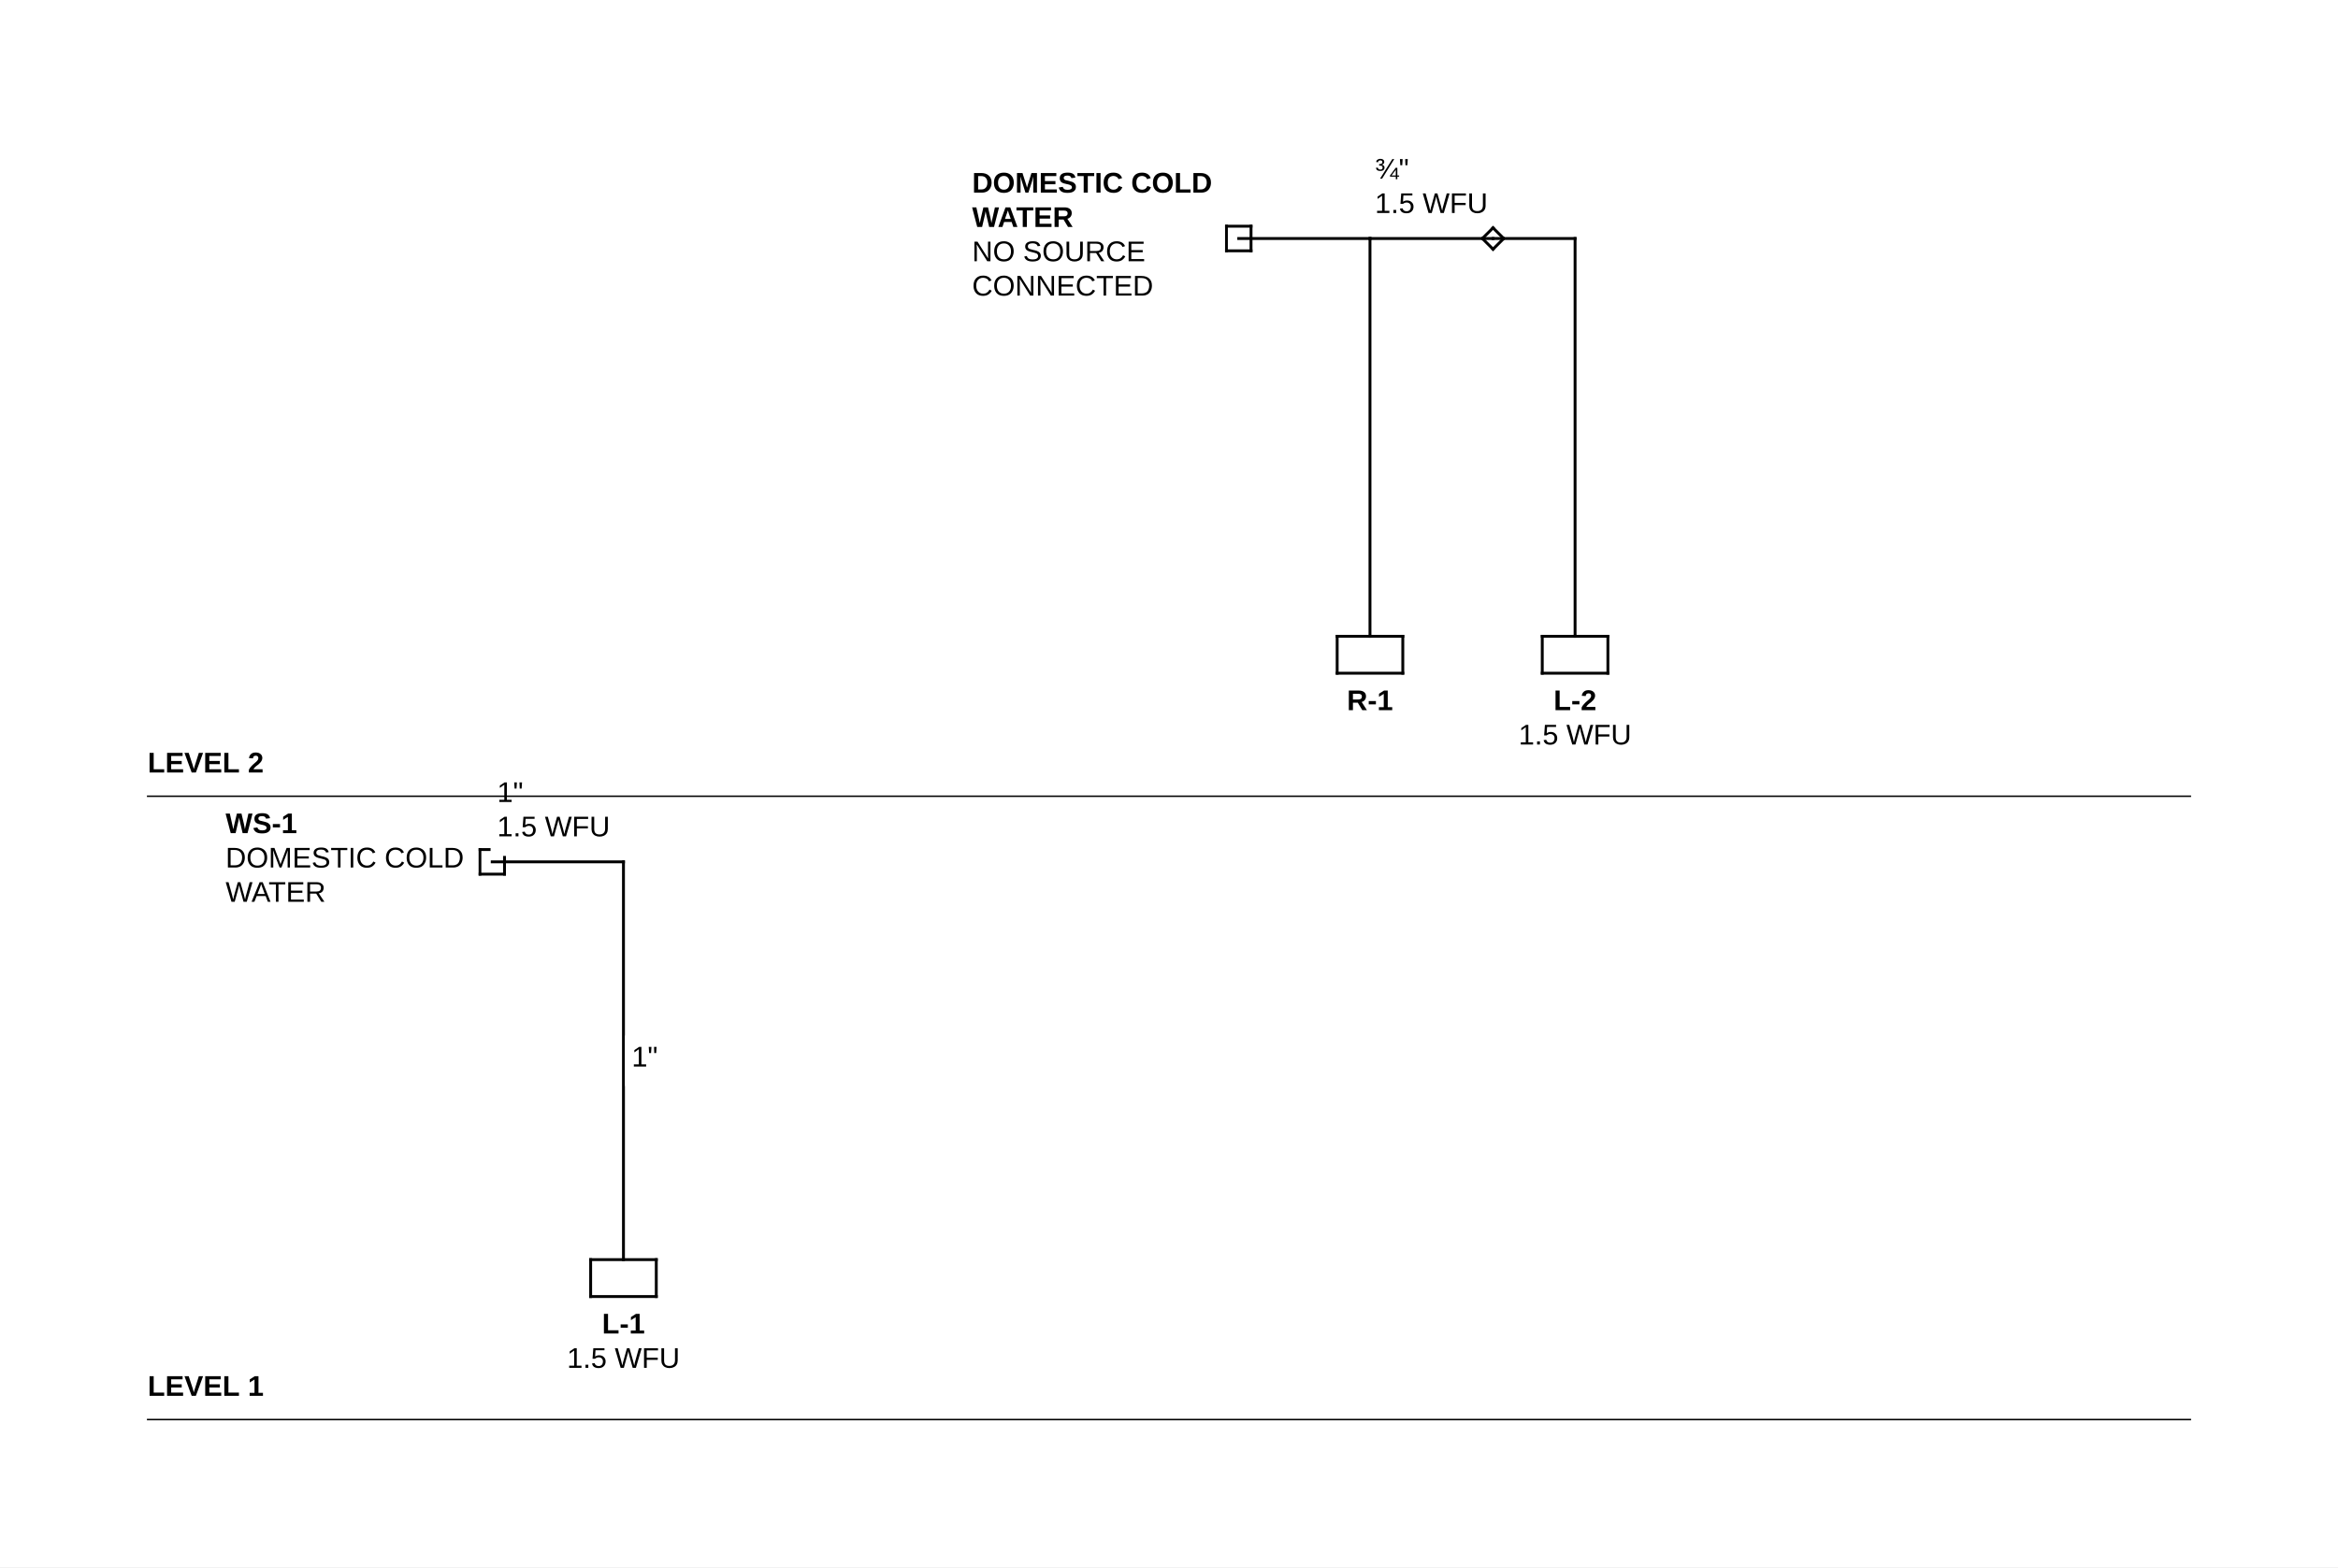
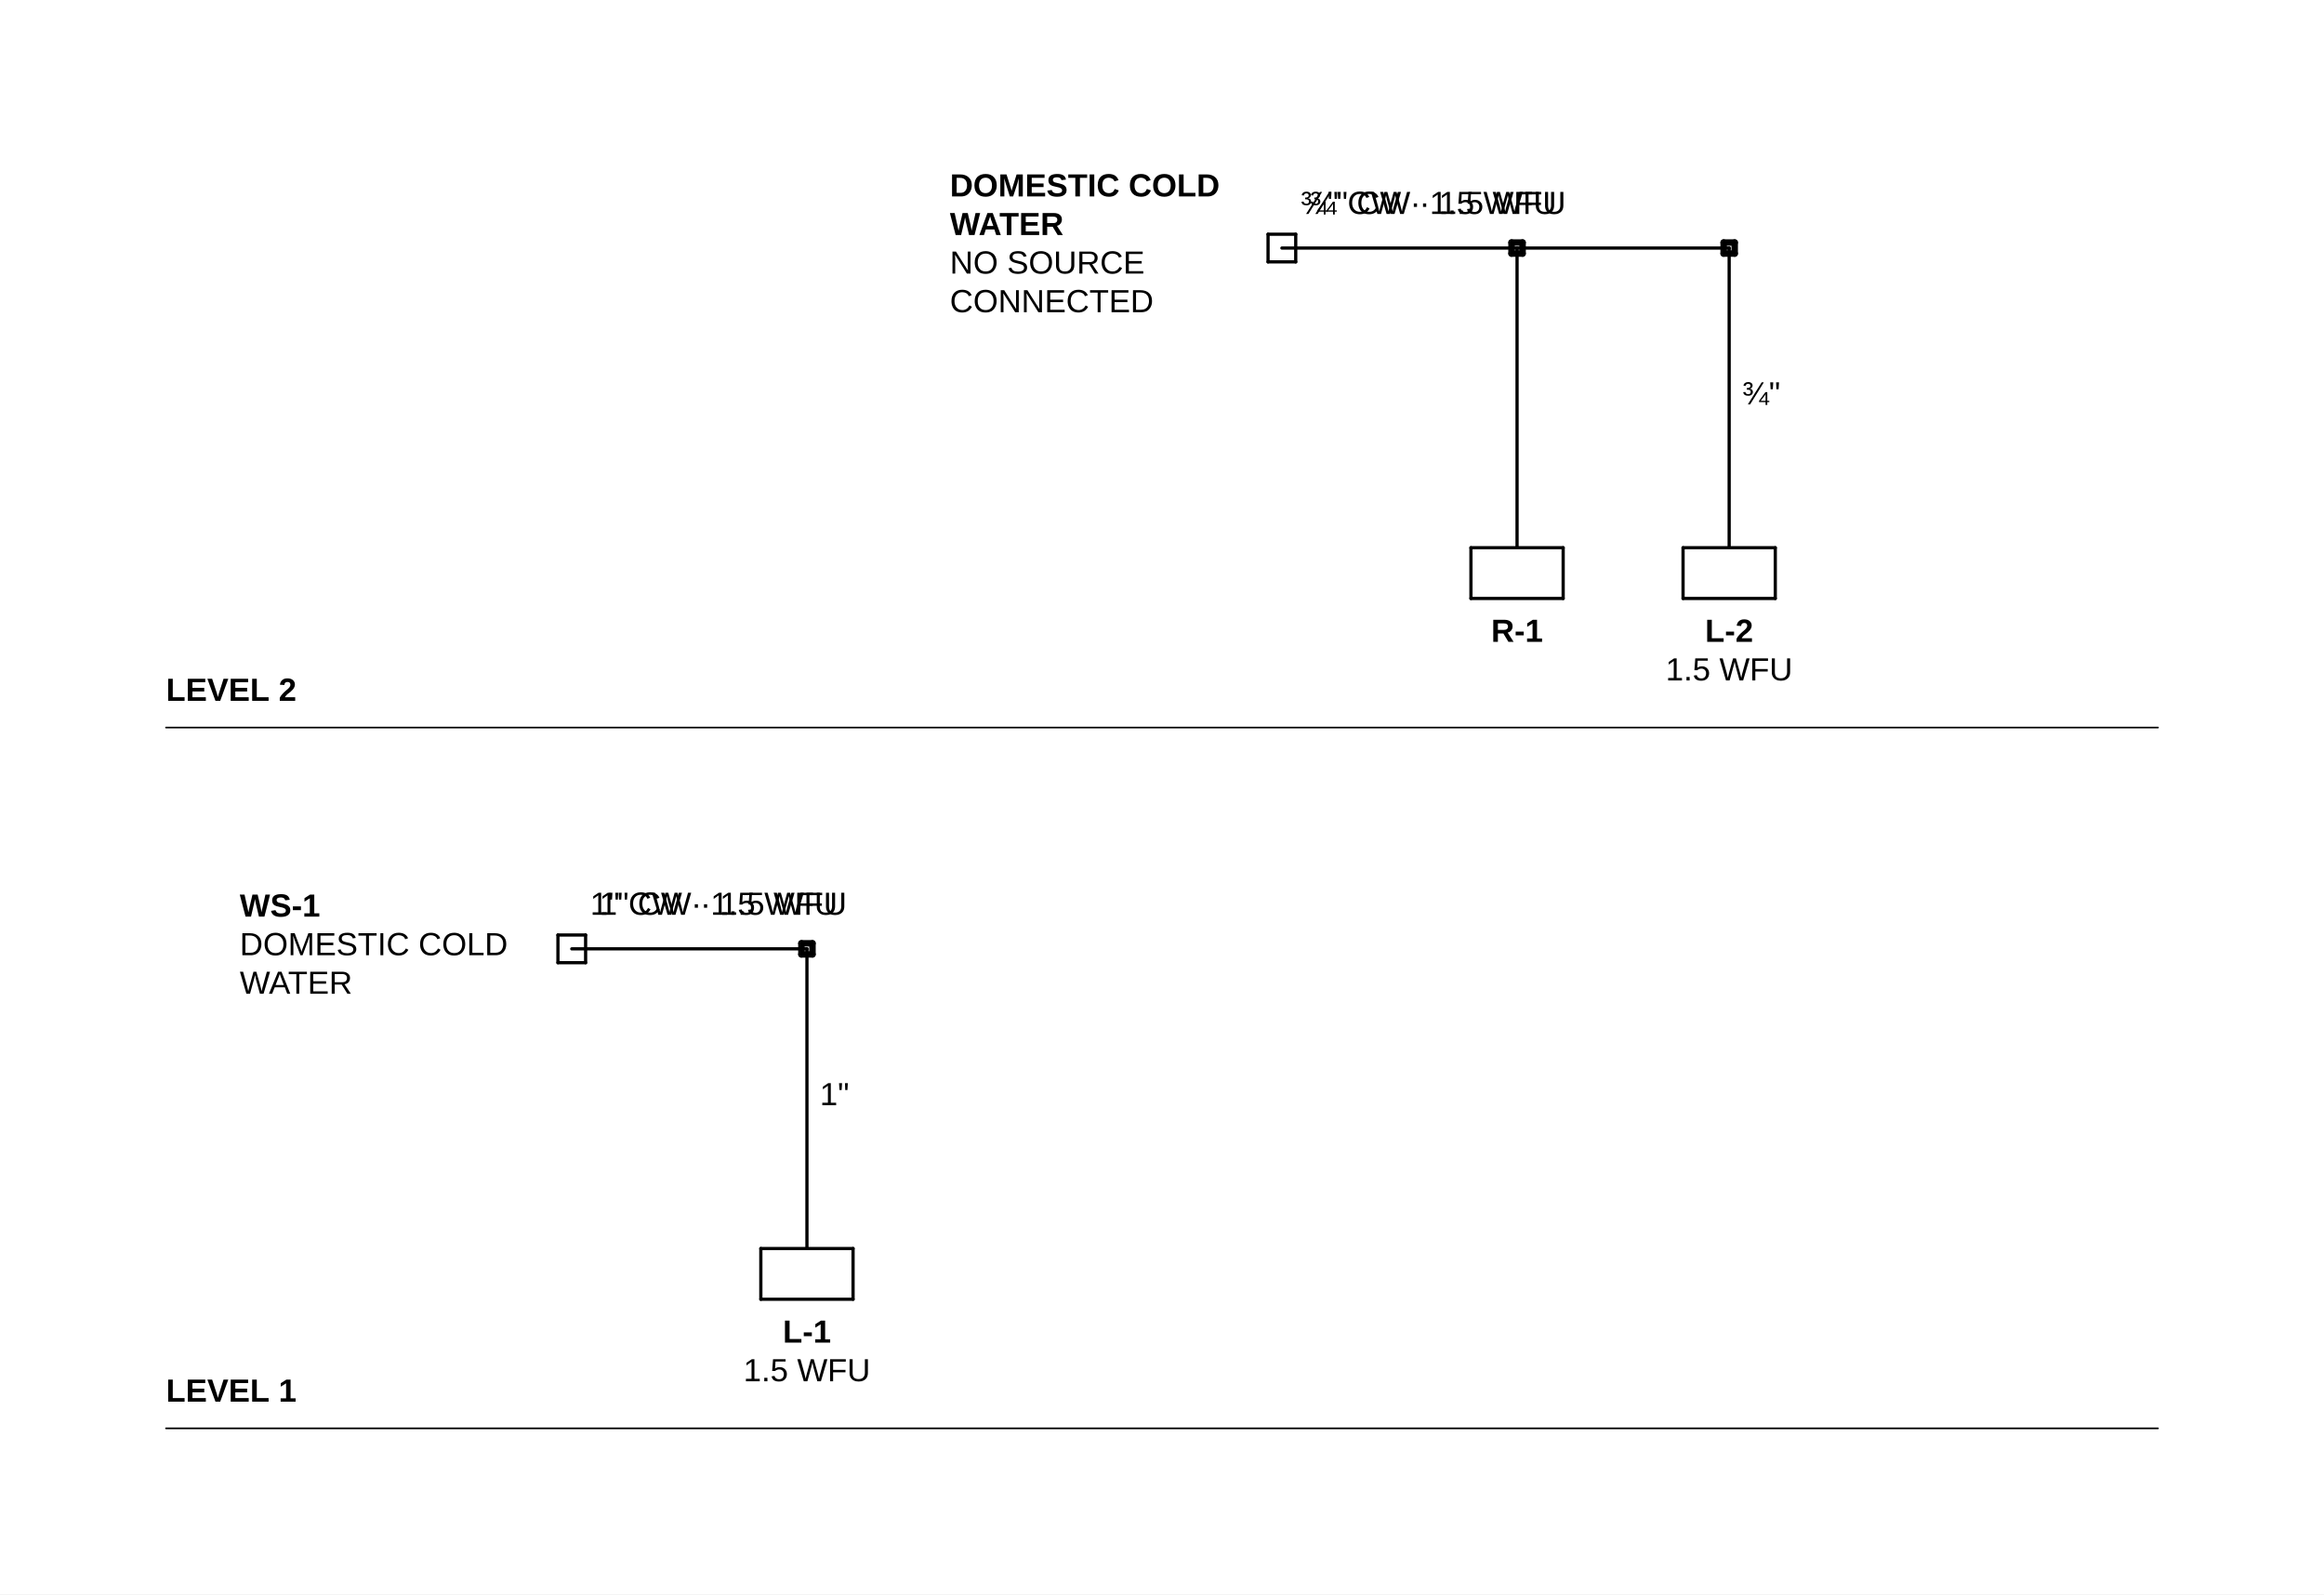
- <svg xmlns="http://www.w3.org/2000/svg" viewBox="0 0 285 191.08" width="100%" height="100%" font-family="Helvetica, Arial, sans-serif">
-   <rect x="0" y="0" width="285" height="191.08" fill="#fff" />
-   <line x1="58.50" y1="106.58" x2="61.50" y2="106.58" stroke="#000" stroke-width="0.35" stroke-linecap="square" />
-   <line x1="61.50" y1="106.58" x2="61.50" y2="103.58" stroke="#000" stroke-width="0.35" stroke-linecap="square" />
-   <line x1="61.50" y1="103.58" x2="58.50" y2="103.58" stroke="#000" stroke-width="0.35" stroke-linecap="square" />
-   <line x1="58.50" y1="103.58" x2="58.50" y2="106.58" stroke="#000" stroke-width="0.35" stroke-linecap="square" />
-   <polygon points="26.70,112.36 58.30,112.36 58.30,97.80 26.70,97.80" fill="#ffffff" stroke="none" />
-   <line x1="60.00" y1="105.08" x2="76.00" y2="105.08" stroke="#000" stroke-width="0.35" stroke-linecap="square" />
-   <polygon points="59.80,104.36 76.40,104.36 76.40,94.00 59.80,94.00" fill="#ffffff" stroke="none" />
-   <line x1="76.00" y1="105.08" x2="76.00" y2="153.58" stroke="#000" stroke-width="0.35" stroke-linecap="square" />
-   <polygon points="76.20,132.41 89.80,132.41 89.80,126.25 76.20,126.25" fill="#ffffff" stroke="none" />
-   <line x1="72.00" y1="158.08" x2="80.00" y2="158.08" stroke="#000" stroke-width="0.35" stroke-linecap="square" />
-   <line x1="80.00" y1="158.08" x2="80.00" y2="153.58" stroke="#000" stroke-width="0.35" stroke-linecap="square" />
-   <line x1="80.00" y1="153.58" x2="72.00" y2="153.58" stroke="#000" stroke-width="0.35" stroke-linecap="square" />
-   <line x1="72.00" y1="153.58" x2="72.00" y2="158.08" stroke="#000" stroke-width="0.35" stroke-linecap="square" />
-   <polygon points="68.20,169.16 83.80,169.16 83.80,158.80 68.20,158.80" fill="#ffffff" stroke="none" />
-   <line x1="149.50" y1="30.58" x2="152.50" y2="30.58" stroke="#000" stroke-width="0.35" stroke-linecap="square" />
-   <line x1="152.50" y1="30.58" x2="152.50" y2="27.58" stroke="#000" stroke-width="0.35" stroke-linecap="square" />
-   <line x1="152.50" y1="27.58" x2="149.50" y2="27.58" stroke="#000" stroke-width="0.35" stroke-linecap="square" />
-   <line x1="149.50" y1="27.58" x2="149.50" y2="30.58" stroke="#000" stroke-width="0.35" stroke-linecap="square" />
-   <polygon points="117.70,38.46 149.30,38.46 149.30,19.70 117.70,19.70" fill="#ffffff" stroke="none" />
-   <line x1="151.00" y1="29.08" x2="167.00" y2="29.08" stroke="#000" stroke-width="0.35" stroke-linecap="square" />
-   <line x1="167.00" y1="29.08" x2="167.00" y2="77.58" stroke="#000" stroke-width="0.35" stroke-linecap="square" />
-   <line x1="163.00" y1="82.08" x2="171.00" y2="82.08" stroke="#000" stroke-width="0.35" stroke-linecap="square" />
-   <line x1="171.00" y1="82.08" x2="171.00" y2="77.58" stroke="#000" stroke-width="0.35" stroke-linecap="square" />
-   <line x1="171.00" y1="77.58" x2="163.00" y2="77.58" stroke="#000" stroke-width="0.35" stroke-linecap="square" />
-   <line x1="163.00" y1="77.58" x2="163.00" y2="82.08" stroke="#000" stroke-width="0.35" stroke-linecap="square" />
-   <polygon points="159.20,88.96 174.80,88.96 174.80,82.80 159.20,82.80" fill="#ffffff" stroke="none" />
-   <line x1="167.00" y1="29.08" x2="182.00" y2="29.08" stroke="#000" stroke-width="0.35" stroke-linecap="square" />
-   <polygon points="166.80,28.36 182.40,28.36 182.40,18.00 166.80,18.00" fill="#ffffff" stroke="none" />
-   <line x1="180.70" y1="29.08" x2="182.00" y2="27.78" stroke="#000" stroke-width="0.35" stroke-linecap="square" />
-   <line x1="182.00" y1="27.78" x2="183.30" y2="29.08" stroke="#000" stroke-width="0.35" stroke-linecap="square" />
-   <line x1="183.30" y1="29.08" x2="182.00" y2="30.38" stroke="#000" stroke-width="0.35" stroke-linecap="square" />
-   <line x1="182.00" y1="30.38" x2="180.70" y2="29.08" stroke="#000" stroke-width="0.35" stroke-linecap="square" />
-   <line x1="182.00" y1="29.08" x2="192.00" y2="29.08" stroke="#000" stroke-width="0.35" stroke-linecap="square" />
-   <line x1="192.00" y1="29.08" x2="192.00" y2="77.58" stroke="#000" stroke-width="0.35" stroke-linecap="square" />
-   <line x1="188.00" y1="82.08" x2="196.00" y2="82.08" stroke="#000" stroke-width="0.35" stroke-linecap="square" />
-   <line x1="196.00" y1="82.08" x2="196.00" y2="77.58" stroke="#000" stroke-width="0.35" stroke-linecap="square" />
-   <line x1="196.00" y1="77.58" x2="188.00" y2="77.58" stroke="#000" stroke-width="0.35" stroke-linecap="square" />
-   <line x1="188.00" y1="77.58" x2="188.00" y2="82.08" stroke="#000" stroke-width="0.35" stroke-linecap="square" />
-   <polygon points="184.20,93.16 199.80,93.16 199.80,82.80 184.20,82.80" fill="#ffffff" stroke="none" />
-   <line x1="18.00" y1="97.08" x2="267.00" y2="97.08" stroke="#000" stroke-width="0.18" stroke-linecap="square" />
-   <line x1="18.00" y1="173.08" x2="267.00" y2="173.08" stroke="#000" stroke-width="0.18" stroke-linecap="square" />
-   <g transform="translate(27.5 98.28)" data-note-id="v-plumb~dg~2" font-family="'MutinyBIM Notes', 'Liberation Sans', Arimo, Arial, sans-serif" style="font-kerning:none;font-variant-ligatures:none;font-feature-settings:'kern' 0,'liga' 0;white-space:pre" xml:space="preserve">
+ <svg xmlns="http://www.w3.org/2000/svg" viewBox="0 0 252 172.9" width="100%" height="100%" font-family="Helvetica, Arial, sans-serif">
+   <rect x="0" y="0" width="252" height="172.9" fill="#fff" />
+   <line x1="60.50" y1="104.40" x2="63.50" y2="104.40" stroke="#000" stroke-width="0.35" stroke-linecap="round" />
+   <line x1="63.50" y1="104.40" x2="63.50" y2="101.40" stroke="#000" stroke-width="0.35" stroke-linecap="round" />
+   <line x1="63.50" y1="101.40" x2="60.50" y2="101.40" stroke="#000" stroke-width="0.35" stroke-linecap="round" />
+   <line x1="60.50" y1="101.40" x2="60.50" y2="104.40" stroke="#000" stroke-width="0.35" stroke-linecap="round" />
+   <line x1="62.00" y1="102.90" x2="87.50" y2="102.90" stroke="#000" stroke-width="0.35" stroke-linecap="round" />
+   <line x1="86.90" y1="103.50" x2="88.10" y2="103.50" stroke="#000" stroke-width="0.7" stroke-linecap="round" />
+   <line x1="88.10" y1="103.50" x2="88.10" y2="102.30" stroke="#000" stroke-width="0.7" stroke-linecap="round" />
+   <line x1="88.10" y1="102.30" x2="86.90" y2="102.30" stroke="#000" stroke-width="0.7" stroke-linecap="round" />
+   <line x1="86.90" y1="102.30" x2="86.90" y2="103.50" stroke="#000" stroke-width="0.7" stroke-linecap="round" />
+   <line x1="87.50" y1="102.90" x2="87.50" y2="135.40" stroke="#000" stroke-width="0.35" stroke-linecap="round" />
+   <line x1="82.50" y1="140.90" x2="92.50" y2="140.90" stroke="#000" stroke-width="0.35" stroke-linecap="round" />
+   <line x1="92.50" y1="140.90" x2="92.50" y2="135.40" stroke="#000" stroke-width="0.35" stroke-linecap="round" />
+   <line x1="92.50" y1="135.40" x2="82.50" y2="135.40" stroke="#000" stroke-width="0.35" stroke-linecap="round" />
+   <line x1="82.50" y1="135.40" x2="82.50" y2="140.90" stroke="#000" stroke-width="0.35" stroke-linecap="round" />
+   <line x1="137.50" y1="28.40" x2="140.50" y2="28.40" stroke="#000" stroke-width="0.35" stroke-linecap="round" />
+   <line x1="140.50" y1="28.40" x2="140.50" y2="25.40" stroke="#000" stroke-width="0.35" stroke-linecap="round" />
+   <line x1="140.50" y1="25.40" x2="137.50" y2="25.40" stroke="#000" stroke-width="0.35" stroke-linecap="round" />
+   <line x1="137.50" y1="25.40" x2="137.50" y2="28.40" stroke="#000" stroke-width="0.35" stroke-linecap="round" />
+   <line x1="139.00" y1="26.90" x2="187.50" y2="26.90" stroke="#000" stroke-width="0.35" stroke-linecap="round" />
+   <line x1="163.90" y1="27.50" x2="165.10" y2="27.50" stroke="#000" stroke-width="0.7" stroke-linecap="round" />
+   <line x1="165.10" y1="27.50" x2="165.10" y2="26.30" stroke="#000" stroke-width="0.7" stroke-linecap="round" />
+   <line x1="165.10" y1="26.30" x2="163.90" y2="26.30" stroke="#000" stroke-width="0.7" stroke-linecap="round" />
+   <line x1="163.90" y1="26.30" x2="163.90" y2="27.50" stroke="#000" stroke-width="0.7" stroke-linecap="round" />
+   <line x1="164.50" y1="26.90" x2="164.50" y2="59.40" stroke="#000" stroke-width="0.35" stroke-linecap="round" />
+   <line x1="159.50" y1="64.90" x2="169.50" y2="64.90" stroke="#000" stroke-width="0.35" stroke-linecap="round" />
+   <line x1="169.50" y1="64.90" x2="169.50" y2="59.40" stroke="#000" stroke-width="0.35" stroke-linecap="round" />
+   <line x1="169.50" y1="59.40" x2="159.50" y2="59.40" stroke="#000" stroke-width="0.35" stroke-linecap="round" />
+   <line x1="159.50" y1="59.40" x2="159.50" y2="64.90" stroke="#000" stroke-width="0.35" stroke-linecap="round" />
+   <line x1="186.90" y1="27.50" x2="188.10" y2="27.50" stroke="#000" stroke-width="0.7" stroke-linecap="round" />
+   <line x1="188.10" y1="27.50" x2="188.10" y2="26.30" stroke="#000" stroke-width="0.7" stroke-linecap="round" />
+   <line x1="188.10" y1="26.30" x2="186.90" y2="26.30" stroke="#000" stroke-width="0.7" stroke-linecap="round" />
+   <line x1="186.90" y1="26.30" x2="186.90" y2="27.50" stroke="#000" stroke-width="0.7" stroke-linecap="round" />
+   <line x1="187.50" y1="26.90" x2="187.50" y2="59.40" stroke="#000" stroke-width="0.35" stroke-linecap="round" />
+   <line x1="182.50" y1="64.90" x2="192.50" y2="64.90" stroke="#000" stroke-width="0.35" stroke-linecap="round" />
+   <line x1="192.50" y1="64.90" x2="192.50" y2="59.40" stroke="#000" stroke-width="0.35" stroke-linecap="round" />
+   <line x1="192.50" y1="59.40" x2="182.50" y2="59.40" stroke="#000" stroke-width="0.35" stroke-linecap="round" />
+   <line x1="182.50" y1="59.40" x2="182.50" y2="64.90" stroke="#000" stroke-width="0.35" stroke-linecap="round" />
+   <line x1="18.00" y1="78.90" x2="234.00" y2="78.90" stroke="#000" stroke-width="0.18" stroke-linecap="round" />
+   <line x1="18.00" y1="154.90" x2="234.00" y2="154.90" stroke="#000" stroke-width="0.18" stroke-linecap="round" />
+   <g transform="translate(26 96.1)" data-note-id="v-plumb~dg~1" font-family="'MutinyBIM Notes', 'Liberation Sans', Arimo, Arial, sans-serif" style="font-kerning:none;font-variant-ligatures:none;font-feature-settings:'kern' 0,'liga' 0;white-space:pre" xml:space="preserve">
    <text x="0 3.293 5.619 6.781" y="3.302" font-size="3.488" font-weight="bold">WS-1</text>
    <text x="0 2.519 5.233 8.139 10.465 12.792 14.923 15.892 18.411 19.381 21.9 24.613 26.553 29.073" y="7.489" font-size="3.488">DOMESTIC COLD </text>
    <text x="0 3.293 5.619 7.75 10.077" y="11.675" font-size="3.488">WATER</text>
  </g>
-   <g transform="translate(60.6 94.48)" data-note-id="v-plumb~dg~5" font-family="'MutinyBIM Notes', 'Liberation Sans', Arimo, Arial, sans-serif" style="font-kerning:none;font-variant-ligatures:none;font-feature-settings:'kern' 0,'liga' 0;white-space:pre" xml:space="preserve">
-     <text x="0 1.94" y="3.302" font-size="3.488">1"</text>
-     <text x="0 1.94 2.909 4.849 5.819 9.111 11.242" y="7.489" font-size="3.488">1.5 WFU</text>
+   <g transform="translate(64 95.9)" data-note-id="v-plumb~dg~2" font-family="'MutinyBIM Notes', 'Liberation Sans', Arimo, Arial, sans-serif" style="font-kerning:none;font-variant-ligatures:none;font-feature-settings:'kern' 0,'liga' 0;white-space:pre" xml:space="preserve">
+     <text x="0 1.94 3.178 4.148 6.667 9.959 10.929 11.898 12.867 14.807 15.776 17.716 18.686 21.978 24.109" y="3.302" font-size="3.488">1" CW · 1.5 WFU</text>
  </g>
-   <g transform="translate(77 126.73)" data-note-id="v-plumb~dg~8" font-family="'MutinyBIM Notes', 'Liberation Sans', Arimo, Arial, sans-serif" style="font-kerning:none;font-variant-ligatures:none;font-feature-settings:'kern' 0,'liga' 0;white-space:pre" xml:space="preserve">
+   <g transform="translate(65 95.9)" data-note-id="v-plumb~dg~4" font-family="'MutinyBIM Notes', 'Liberation Sans', Arimo, Arial, sans-serif" style="font-kerning:none;font-variant-ligatures:none;font-feature-settings:'kern' 0,'liga' 0;white-space:pre" xml:space="preserve">
+     <text x="0 1.94 3.178 4.148 6.667 9.959 10.929 11.898 12.867 14.807 15.776 17.716 18.686 21.978 24.109" y="3.302" font-size="3.488">1" CW · 1.5 WFU</text>
+   </g>
+   <g transform="translate(88.9 116.55)" data-note-id="v-plumb~dg~7" font-family="'MutinyBIM Notes', 'Liberation Sans', Arimo, Arial, sans-serif" style="font-kerning:none;font-variant-ligatures:none;font-feature-settings:'kern' 0,'liga' 0;white-space:pre" xml:space="preserve">
    <text x="0 1.94" y="3.302" font-size="3.488">1"</text>
  </g>
-   <g transform="translate(69 159.28)" data-note-id="v-plumb~dg~11" font-family="'MutinyBIM Notes', 'Liberation Sans', Arimo, Arial, sans-serif" style="font-kerning:none;font-variant-ligatures:none;font-feature-settings:'kern' 0,'liga' 0;white-space:pre" xml:space="preserve">
-     <text x="4.384 6.515 7.676" y="3.302" font-size="3.488" font-weight="bold">L-1</text>
-     <text x="0.119 2.059 3.029 4.969 5.938 9.231 11.361" y="7.489" font-size="3.488">1.5 WFU</text>
+   <g transform="translate(77 142.3)" data-note-id="v-plumb~dg~9" font-family="'MutinyBIM Notes', 'Liberation Sans', Arimo, Arial, sans-serif" style="font-kerning:none;font-variant-ligatures:none;font-feature-settings:'kern' 0,'liga' 0;white-space:pre" xml:space="preserve">
+     <text x="7.884 10.015 11.176" y="3.302" font-size="3.488" font-weight="bold">L-1</text>
+     <text x="3.619 5.559 6.529 8.469 9.438 12.731 14.861" y="7.489" font-size="3.488">1.5 WFU</text>
  </g>
-   <g transform="translate(118.5 20.18)" data-note-id="v-plumb~dg~14" font-family="'MutinyBIM Notes', 'Liberation Sans', Arimo, Arial, sans-serif" style="font-kerning:none;font-variant-ligatures:none;font-feature-settings:'kern' 0,'liga' 0;white-space:pre" xml:space="preserve">
+   <g transform="translate(103 18)" data-note-id="v-plumb~dg~11" font-family="'MutinyBIM Notes', 'Liberation Sans', Arimo, Arial, sans-serif" style="font-kerning:none;font-variant-ligatures:none;font-feature-settings:'kern' 0,'liga' 0;white-space:pre" xml:space="preserve">
    <text x="0 2.519 5.233 8.139 10.465 12.792 14.923 15.892 18.411 19.381 21.9 24.613 26.744 29.263" y="3.302" font-size="3.488" font-weight="bold">DOMESTIC COLD </text>
    <text x="0 3.293 5.812 7.943 10.269" y="7.489" font-size="3.488" font-weight="bold">WATER</text>
    <text x="0 2.519 5.233 6.202 8.529 11.242 13.761 16.28 18.8 21.126" y="11.675" font-size="3.488">NO SOURCE </text>
    <text x="0 2.519 5.233 7.752 10.271 12.598 15.117 17.248 19.575" y="15.861" font-size="3.488">CONNECTED</text>
  </g>
-   <g transform="translate(160 83.28)" data-note-id="v-plumb~dg~19" font-family="'MutinyBIM Notes', 'Liberation Sans', Arimo, Arial, sans-serif" style="font-kerning:none;font-variant-ligatures:none;font-feature-settings:'kern' 0,'liga' 0;white-space:pre" xml:space="preserve">
-     <text x="4.189 6.709 7.87" y="3.302" font-size="3.488" font-weight="bold">R-1</text>
+   <g transform="translate(141 19.9)" data-note-id="v-plumb~dg~12" font-family="'MutinyBIM Notes', 'Liberation Sans', Arimo, Arial, sans-serif" style="font-kerning:none;font-variant-ligatures:none;font-feature-settings:'kern' 0,'liga' 0;white-space:pre" xml:space="preserve">
+     <text x="0 2.909 4.148 5.117 7.636 10.929 11.898 12.867 13.836 15.776 16.745 18.686 19.655 22.947 25.078" y="3.302" font-size="3.488">¾" CW · 1.5 WFU</text>
  </g>
-   <g transform="translate(167.6 18.48)" data-note-id="v-plumb~dg~22" font-family="'MutinyBIM Notes', 'Liberation Sans', Arimo, Arial, sans-serif" style="font-kerning:none;font-variant-ligatures:none;font-feature-settings:'kern' 0,'liga' 0;white-space:pre" xml:space="preserve">
+   <g transform="translate(142 19.9)" data-note-id="v-plumb~dg~14" font-family="'MutinyBIM Notes', 'Liberation Sans', Arimo, Arial, sans-serif" style="font-kerning:none;font-variant-ligatures:none;font-feature-settings:'kern' 0,'liga' 0;white-space:pre" xml:space="preserve">
+     <text x="0 2.909 4.148 5.117 7.636 10.929 11.898 12.867 13.836 15.776 16.745 18.686 19.655 22.947 25.078" y="3.302" font-size="3.488">¾" CW · 1.5 WFU</text>
+   </g>
+   <g transform="translate(154 66.3)" data-note-id="v-plumb~dg~18" font-family="'MutinyBIM Notes', 'Liberation Sans', Arimo, Arial, sans-serif" style="font-kerning:none;font-variant-ligatures:none;font-feature-settings:'kern' 0,'liga' 0;white-space:pre" xml:space="preserve">
+     <text x="7.689 10.209 11.37" y="3.302" font-size="3.488" font-weight="bold">R-1</text>
+   </g>
+   <g transform="translate(188.9 40.55)" data-note-id="v-plumb~dg~21" font-family="'MutinyBIM Notes', 'Liberation Sans', Arimo, Arial, sans-serif" style="font-kerning:none;font-variant-ligatures:none;font-feature-settings:'kern' 0,'liga' 0;white-space:pre" xml:space="preserve">
    <text x="0 2.909" y="3.302" font-size="3.488">¾"</text>
-     <text x="0 1.94 2.909 4.849 5.819 9.111 11.242" y="7.489" font-size="3.488">1.5 WFU</text>
  </g>
-   <g transform="translate(185 83.28)" data-note-id="v-plumb~dg~28" font-family="'MutinyBIM Notes', 'Liberation Sans', Arimo, Arial, sans-serif" style="font-kerning:none;font-variant-ligatures:none;font-feature-settings:'kern' 0,'liga' 0;white-space:pre" xml:space="preserve">
-     <text x="4.384 6.515 7.676" y="3.302" font-size="3.488" font-weight="bold">L-2</text>
-     <text x="0.119 2.059 3.029 4.969 5.938 9.231 11.361" y="7.489" font-size="3.488">1.5 WFU</text>
+   <g transform="translate(177 66.3)" data-note-id="v-plumb~dg~23" font-family="'MutinyBIM Notes', 'Liberation Sans', Arimo, Arial, sans-serif" style="font-kerning:none;font-variant-ligatures:none;font-feature-settings:'kern' 0,'liga' 0;white-space:pre" xml:space="preserve">
+     <text x="7.884 10.015 11.176" y="3.302" font-size="3.488" font-weight="bold">L-2</text>
+     <text x="3.619 5.559 6.529 8.469 9.438 12.731 14.861" y="7.489" font-size="3.488">1.5 WFU</text>
  </g>
-   <g transform="translate(18 90.88)" data-note-id="v-plumb~dg~30" font-family="'MutinyBIM Notes', 'Liberation Sans', Arimo, Arial, sans-serif" style="font-kerning:none;font-variant-ligatures:none;font-feature-settings:'kern' 0,'liga' 0;white-space:pre" xml:space="preserve">
+   <g transform="translate(18 72.7)" data-note-id="v-plumb~dg~25" font-family="'MutinyBIM Notes', 'Liberation Sans', Arimo, Arial, sans-serif" style="font-kerning:none;font-variant-ligatures:none;font-feature-settings:'kern' 0,'liga' 0;white-space:pre" xml:space="preserve">
    <text x="0 2.131 4.458 6.784 9.111 11.242 12.211" y="3.302" font-size="3.488" font-weight="bold">LEVEL 2</text>
  </g>
-   <g transform="translate(18 166.88)" data-note-id="v-plumb~dg~32" font-family="'MutinyBIM Notes', 'Liberation Sans', Arimo, Arial, sans-serif" style="font-kerning:none;font-variant-ligatures:none;font-feature-settings:'kern' 0,'liga' 0;white-space:pre" xml:space="preserve">
+   <g transform="translate(18 148.7)" data-note-id="v-plumb~dg~27" font-family="'MutinyBIM Notes', 'Liberation Sans', Arimo, Arial, sans-serif" style="font-kerning:none;font-variant-ligatures:none;font-feature-settings:'kern' 0,'liga' 0;white-space:pre" xml:space="preserve">
    <text x="0 2.131 4.458 6.784 9.111 11.242 12.211" y="3.302" font-size="3.488" font-weight="bold">LEVEL 1</text>
  </g>
</svg>
